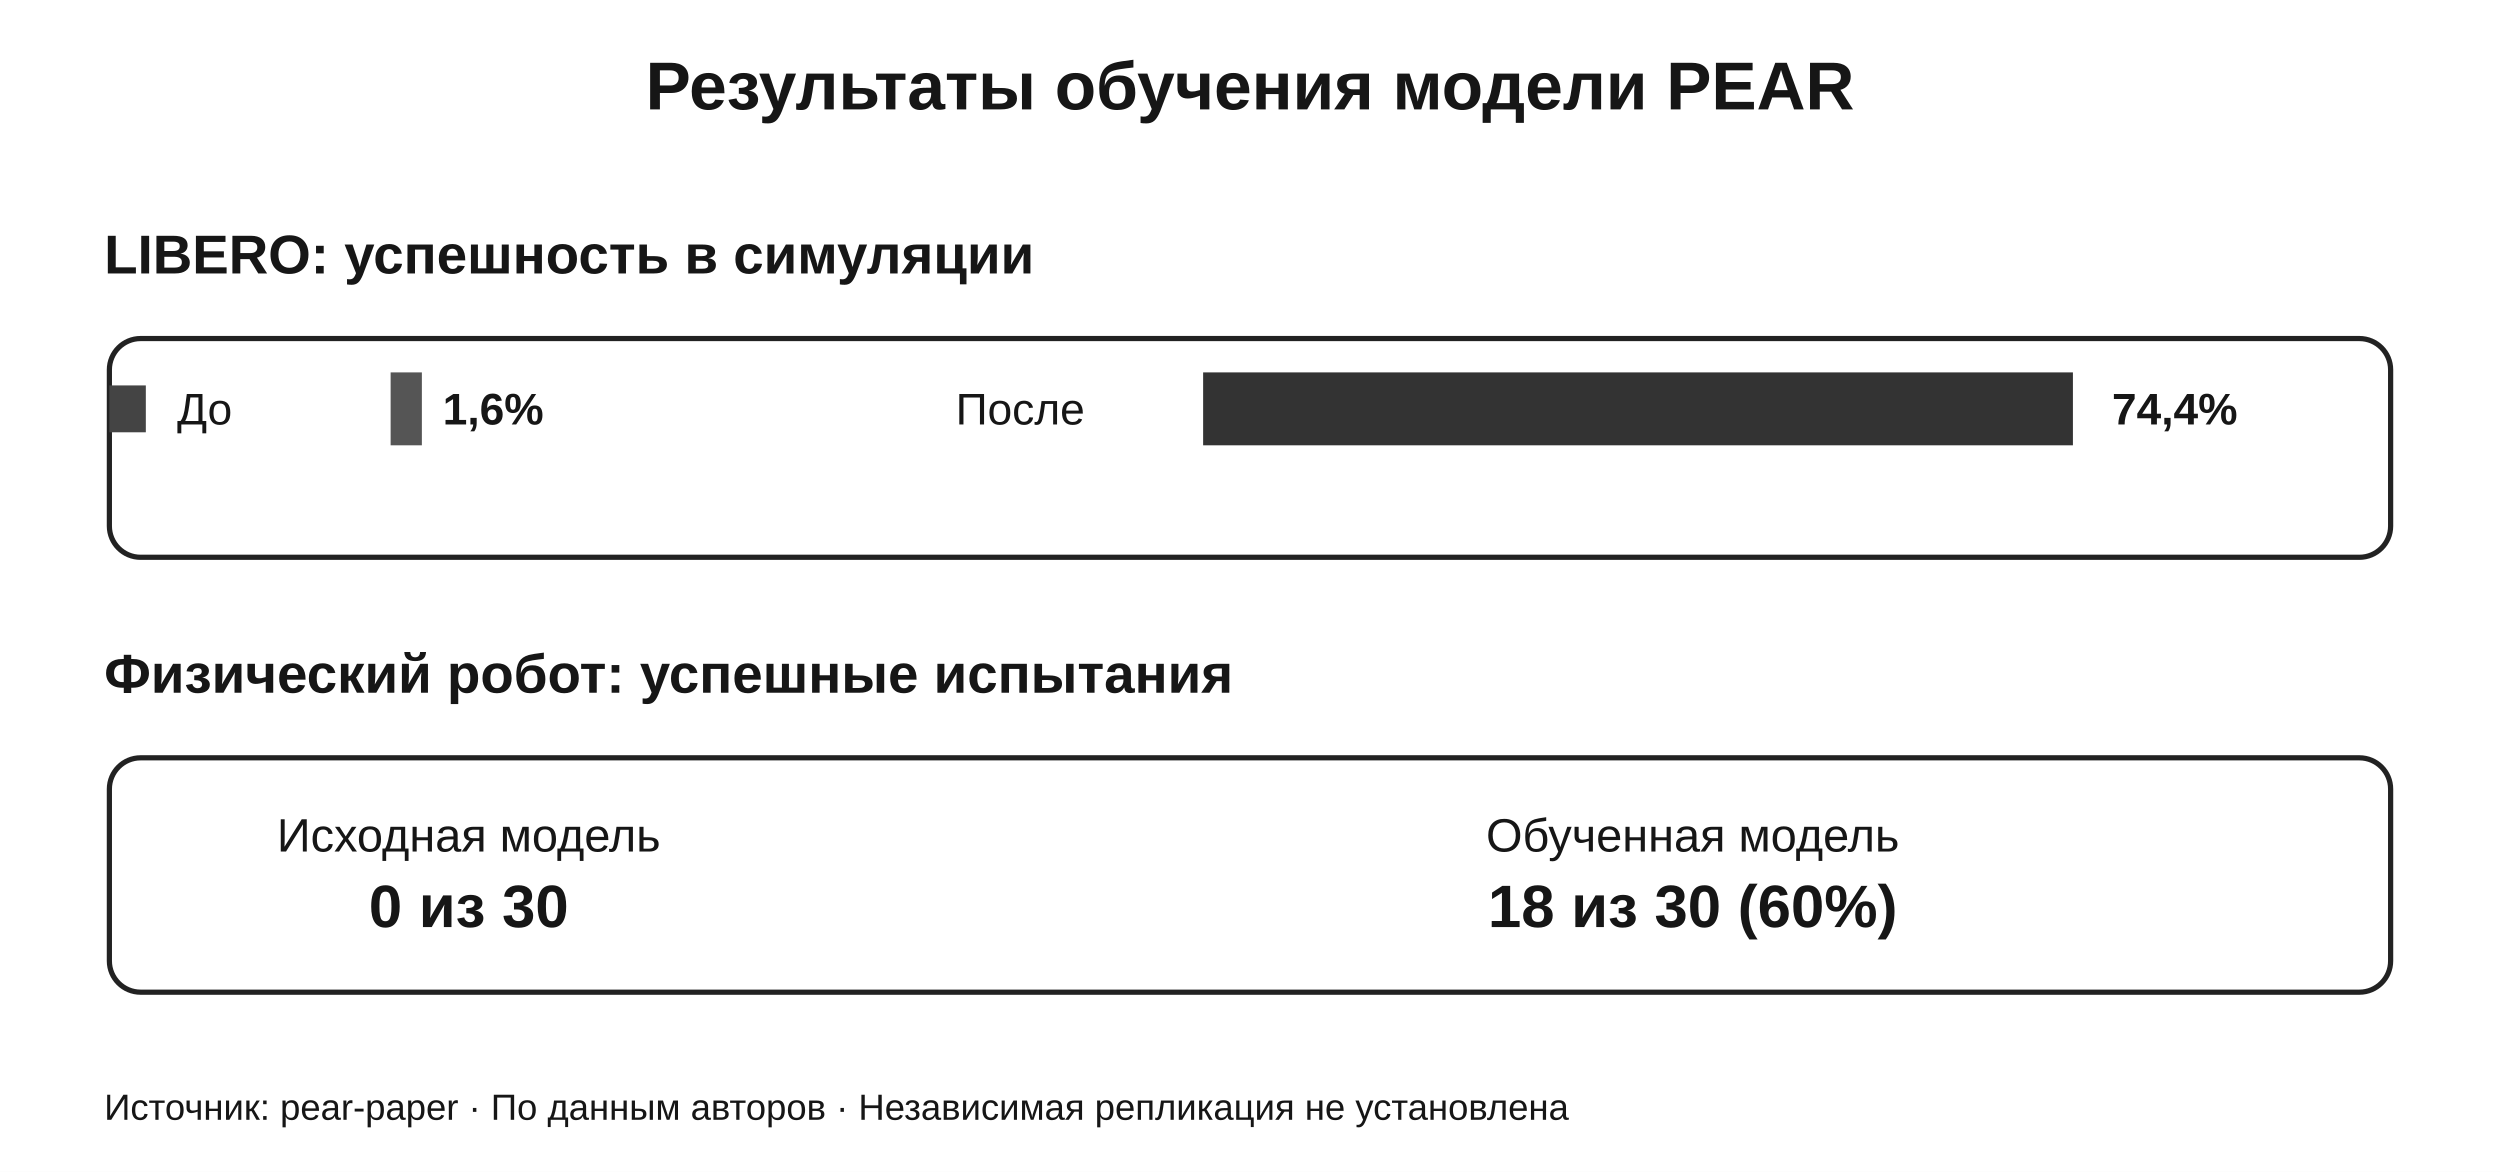
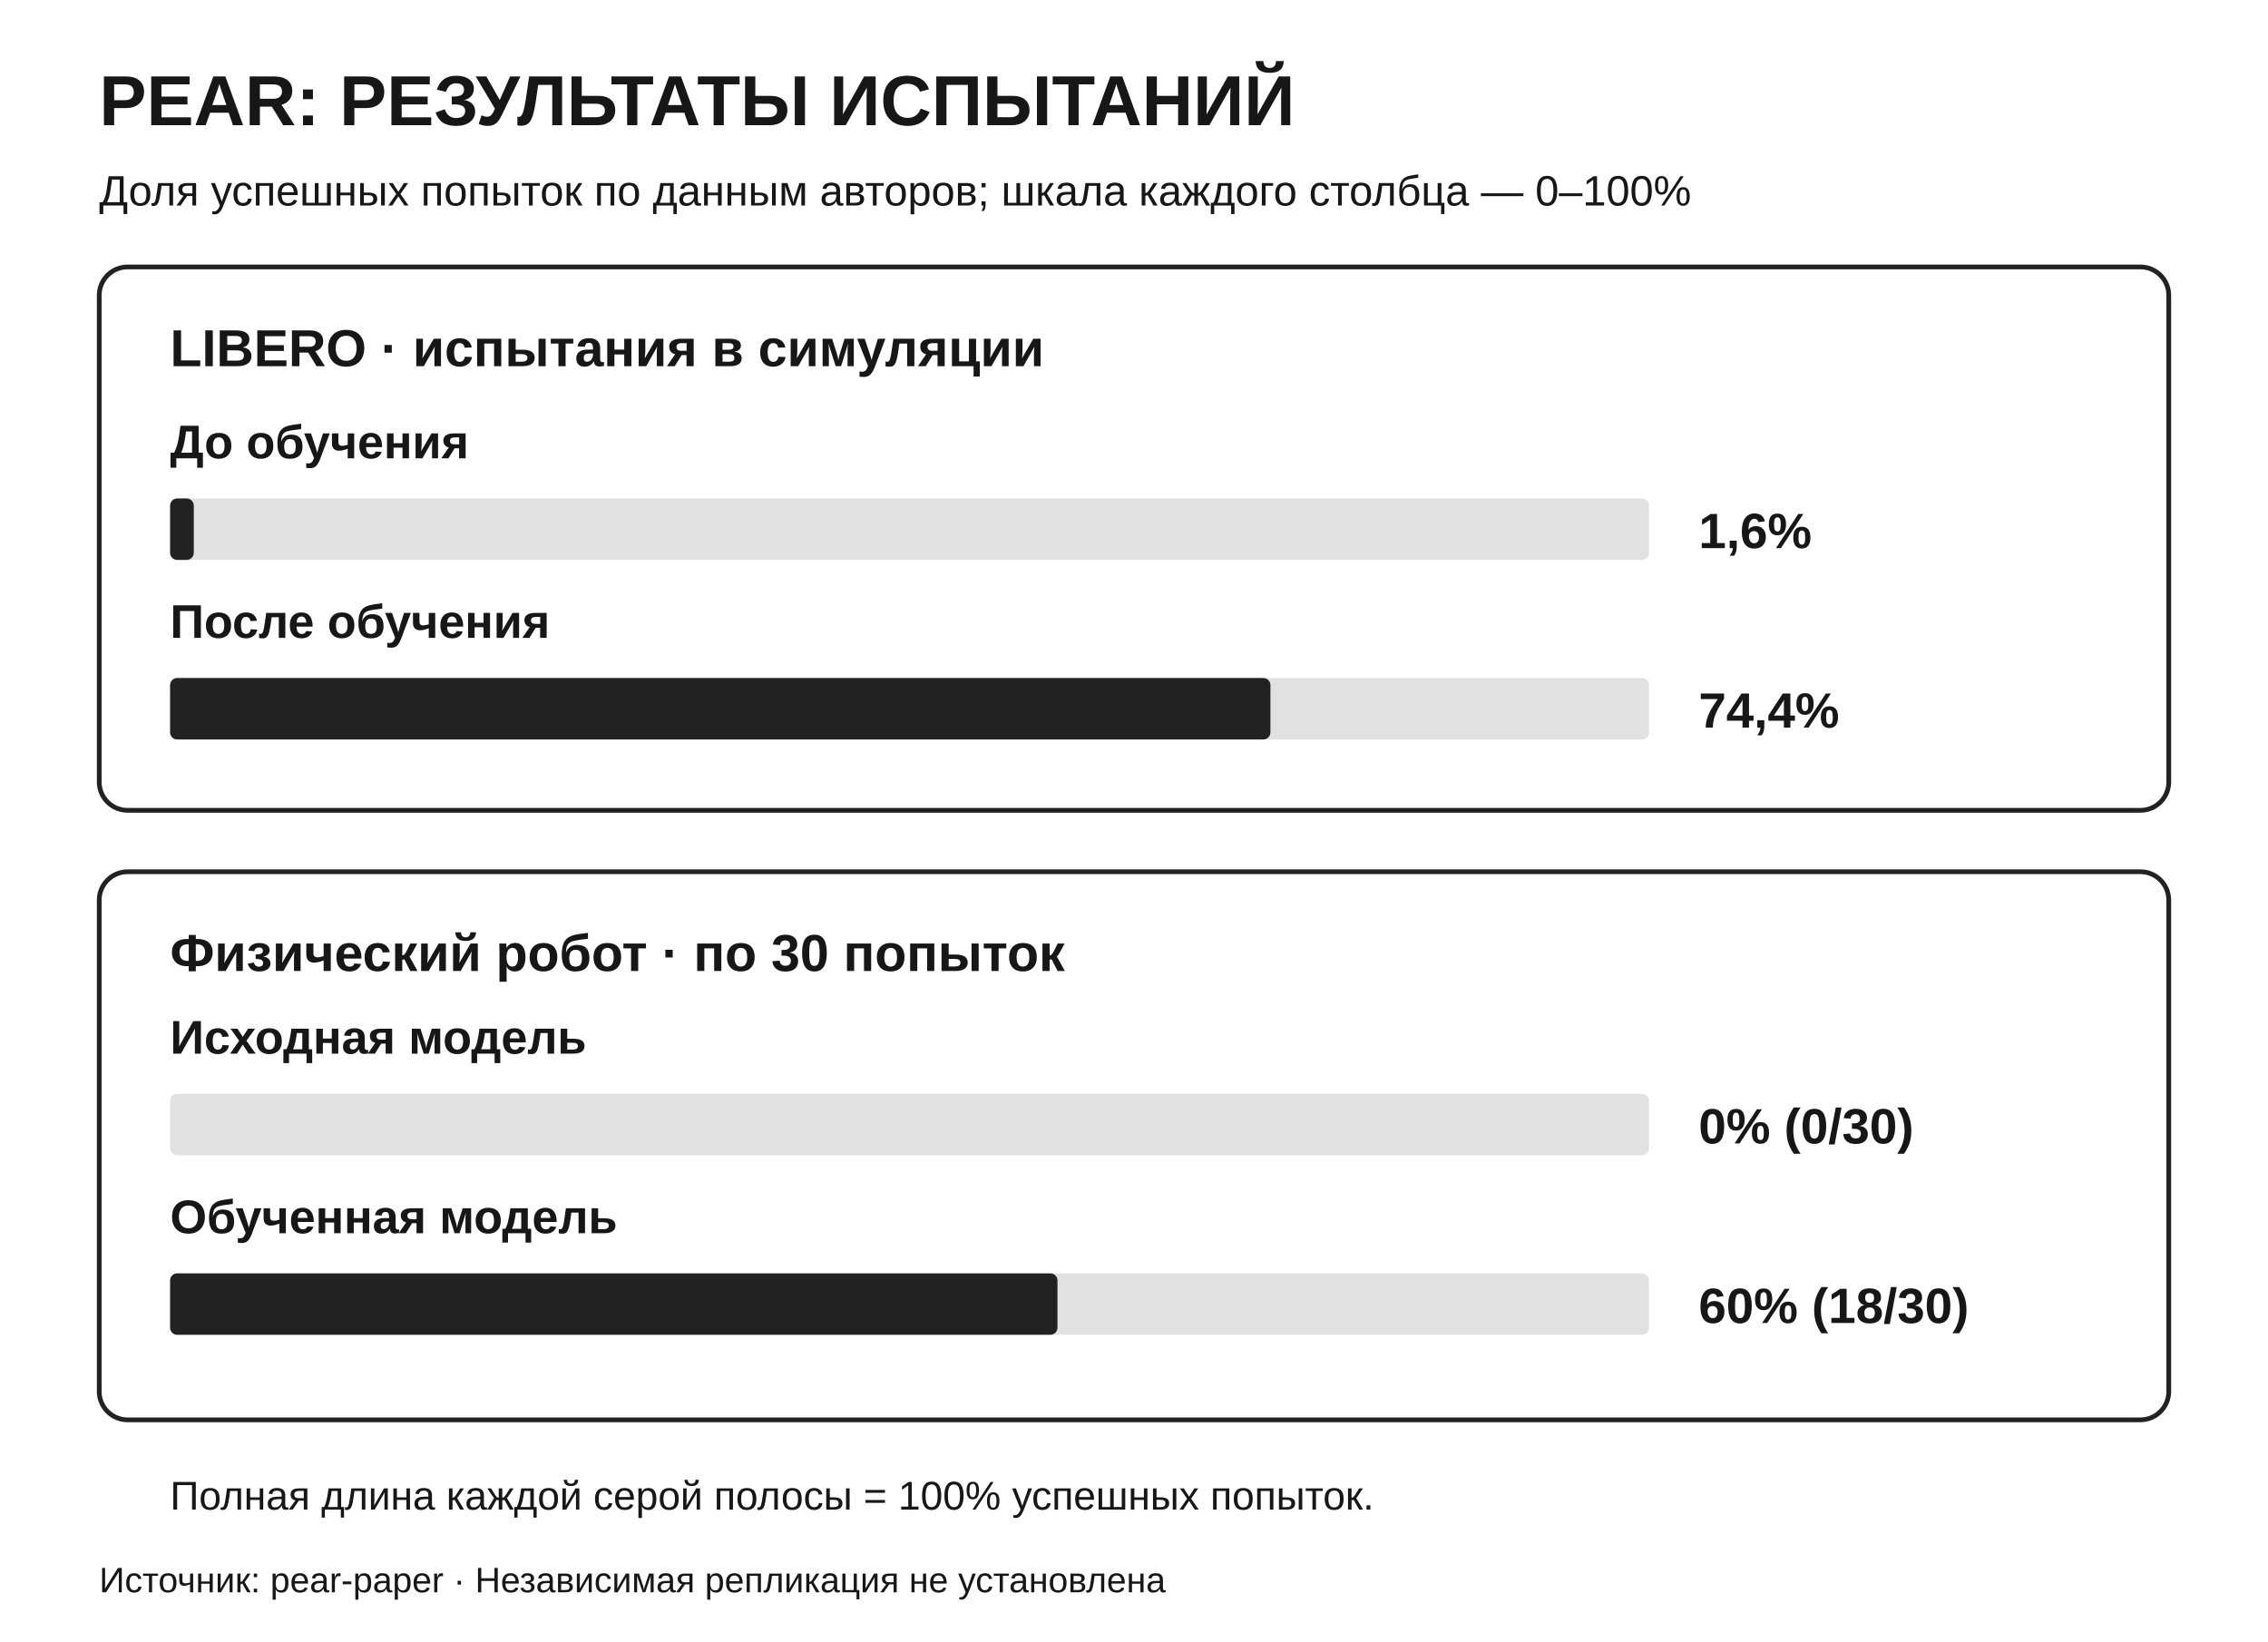
- <svg xmlns="http://www.w3.org/2000/svg" width="960" height="450" viewBox="0 0 960 450" role="img">
+ <svg xmlns="http://www.w3.org/2000/svg" width="960" height="695" viewBox="0 0 960 695" role="img" aria-labelledby="title">
  <defs>
-     <marker id="arrow" viewBox="0 0 10 10" refX="9" refY="5" markerWidth="6" markerHeight="6" orient="auto-start-reverse">
-       <path d="M0 0 L10 5 L0 10 Z" fill="#333" />
+     <marker id="arrow" markerWidth="9" markerHeight="9" refX="8" refY="4" orient="auto">
+       <path d="M0 0L8 4L0 8Z" fill="#222" />
    </marker>
  </defs>
-   <rect width="960" height="450" fill="#fff" />
-   <g font-family="Arial, Helvetica, sans-serif" fill="#161616">
-     <text x="480" y="42" font-size="26" font-weight="700" text-anchor="middle">Результаты обучения модели PEAR</text>
-     <text x="40" y="105" font-size="21" font-weight="700" text-anchor="start">LIBERO: успешность в симуляции</text>
-     <rect x="42" y="130" width="876" height="84" rx="12" fill="white" stroke="#222" stroke-width="2" />
-     <rect x="42" y="148" width="14" height="18" fill="#444" />
-     <text x="68" y="163" font-size="17" font-weight="400" text-anchor="start">До</text>
-     <rect x="150" y="143" width="12" height="28" fill="#555" />
-     <text x="170" y="163" font-size="17" font-weight="700" text-anchor="start">1,6%</text>
-     <text x="367" y="163" font-size="17" font-weight="400" text-anchor="start">После</text>
-     <rect x="462" y="143" width="334" height="28" fill="#333" />
-     <text x="811" y="163" font-size="17" font-weight="700" text-anchor="start">74,4%</text>
-     <text x="40" y="266" font-size="21" font-weight="700" text-anchor="start">Физический робот: успешные испытания</text>
-     <rect x="42" y="291" width="876" height="90" rx="12" fill="white" stroke="#222" stroke-width="2" />
-     <text x="180" y="327" font-size="18" font-weight="400" text-anchor="middle">Исходная модель</text>
-     <text x="180" y="356" font-size="23" font-weight="700" text-anchor="middle">0 из 30</text>
-     <text x="650" y="327" font-size="18" font-weight="400" text-anchor="middle">Обученная модель</text>
-     <text x="650" y="356" font-size="23" font-weight="700" text-anchor="middle">18 из 30 (60%)</text>
-     <text x="40" y="430" font-size="14" font-weight="400" text-anchor="start">Источник: pear-paper · По данным авторов · Независимая репликация не установлена</text>
+   <rect width="960" height="695" fill="white" />
+   <g font-family="Arial, Helvetica, sans-serif" fill="#171717">
+     <text x="42" y="53" font-size="30" font-weight="700">PEAR: РЕЗУЛЬТАТЫ ИСПЫТАНИЙ</text>
+     <text x="42" y="87" font-size="18" font-weight="400">Доля успешных попыток по данным авторов; шкала каждого столбца — 0–100%</text>
+     <rect x="42" y="113" width="876" height="230" rx="12" fill="#fff" stroke="#222" stroke-width="2" />
+     <text x="72" y="155" font-size="22" font-weight="700">LIBERO · испытания в симуляции</text>
+     <text x="72" y="194" font-size="20" font-weight="600">До обучения</text>
+     <rect x="72" y="211" width="626" height="26" rx="3" fill="#e1e1e1" />
+     <rect x="72" y="211" width="10.02" height="26" rx="3" fill="#222" />
+     <text x="719" y="232" font-size="21" font-weight="700">1,6%</text>
+     <text x="72" y="270" font-size="20" font-weight="600">После обучения</text>
+     <rect x="72" y="287" width="626" height="26" rx="3" fill="#e1e1e1" />
+     <rect x="72" y="287" width="465.74" height="26" rx="3" fill="#222" />
+     <text x="719" y="308" font-size="21" font-weight="700">74,4%</text>
+     <rect x="42" y="369" width="876" height="232" rx="12" fill="#fff" stroke="#222" stroke-width="2" />
+     <text x="72" y="411" font-size="22" font-weight="700">Физический робот · по 30 попыток</text>
+     <text x="72" y="446" font-size="20" font-weight="600">Исходная модель</text>
+     <rect x="72" y="463" width="626" height="26" rx="3" fill="#e1e1e1" />
+     <text x="719" y="484" font-size="21" font-weight="700">0% (0/30)</text>
+     <text x="72" y="522" font-size="20" font-weight="600">Обученная модель</text>
+     <rect x="72" y="539" width="626" height="26" rx="3" fill="#e1e1e1" />
+     <rect x="72" y="539" width="375.60" height="26" rx="3" fill="#222" />
+     <text x="719" y="560" font-size="21" font-weight="700">60% (18/30)</text>
+     <text x="72" y="639" font-size="17" font-weight="400">Полная длина каждой серой полосы = 100% успешных попыток.</text>
+     <text x="42" y="674" font-size="15" font-weight="400">Источник: pear-paper · Независимая репликация не установлена</text>
  </g>
</svg>
